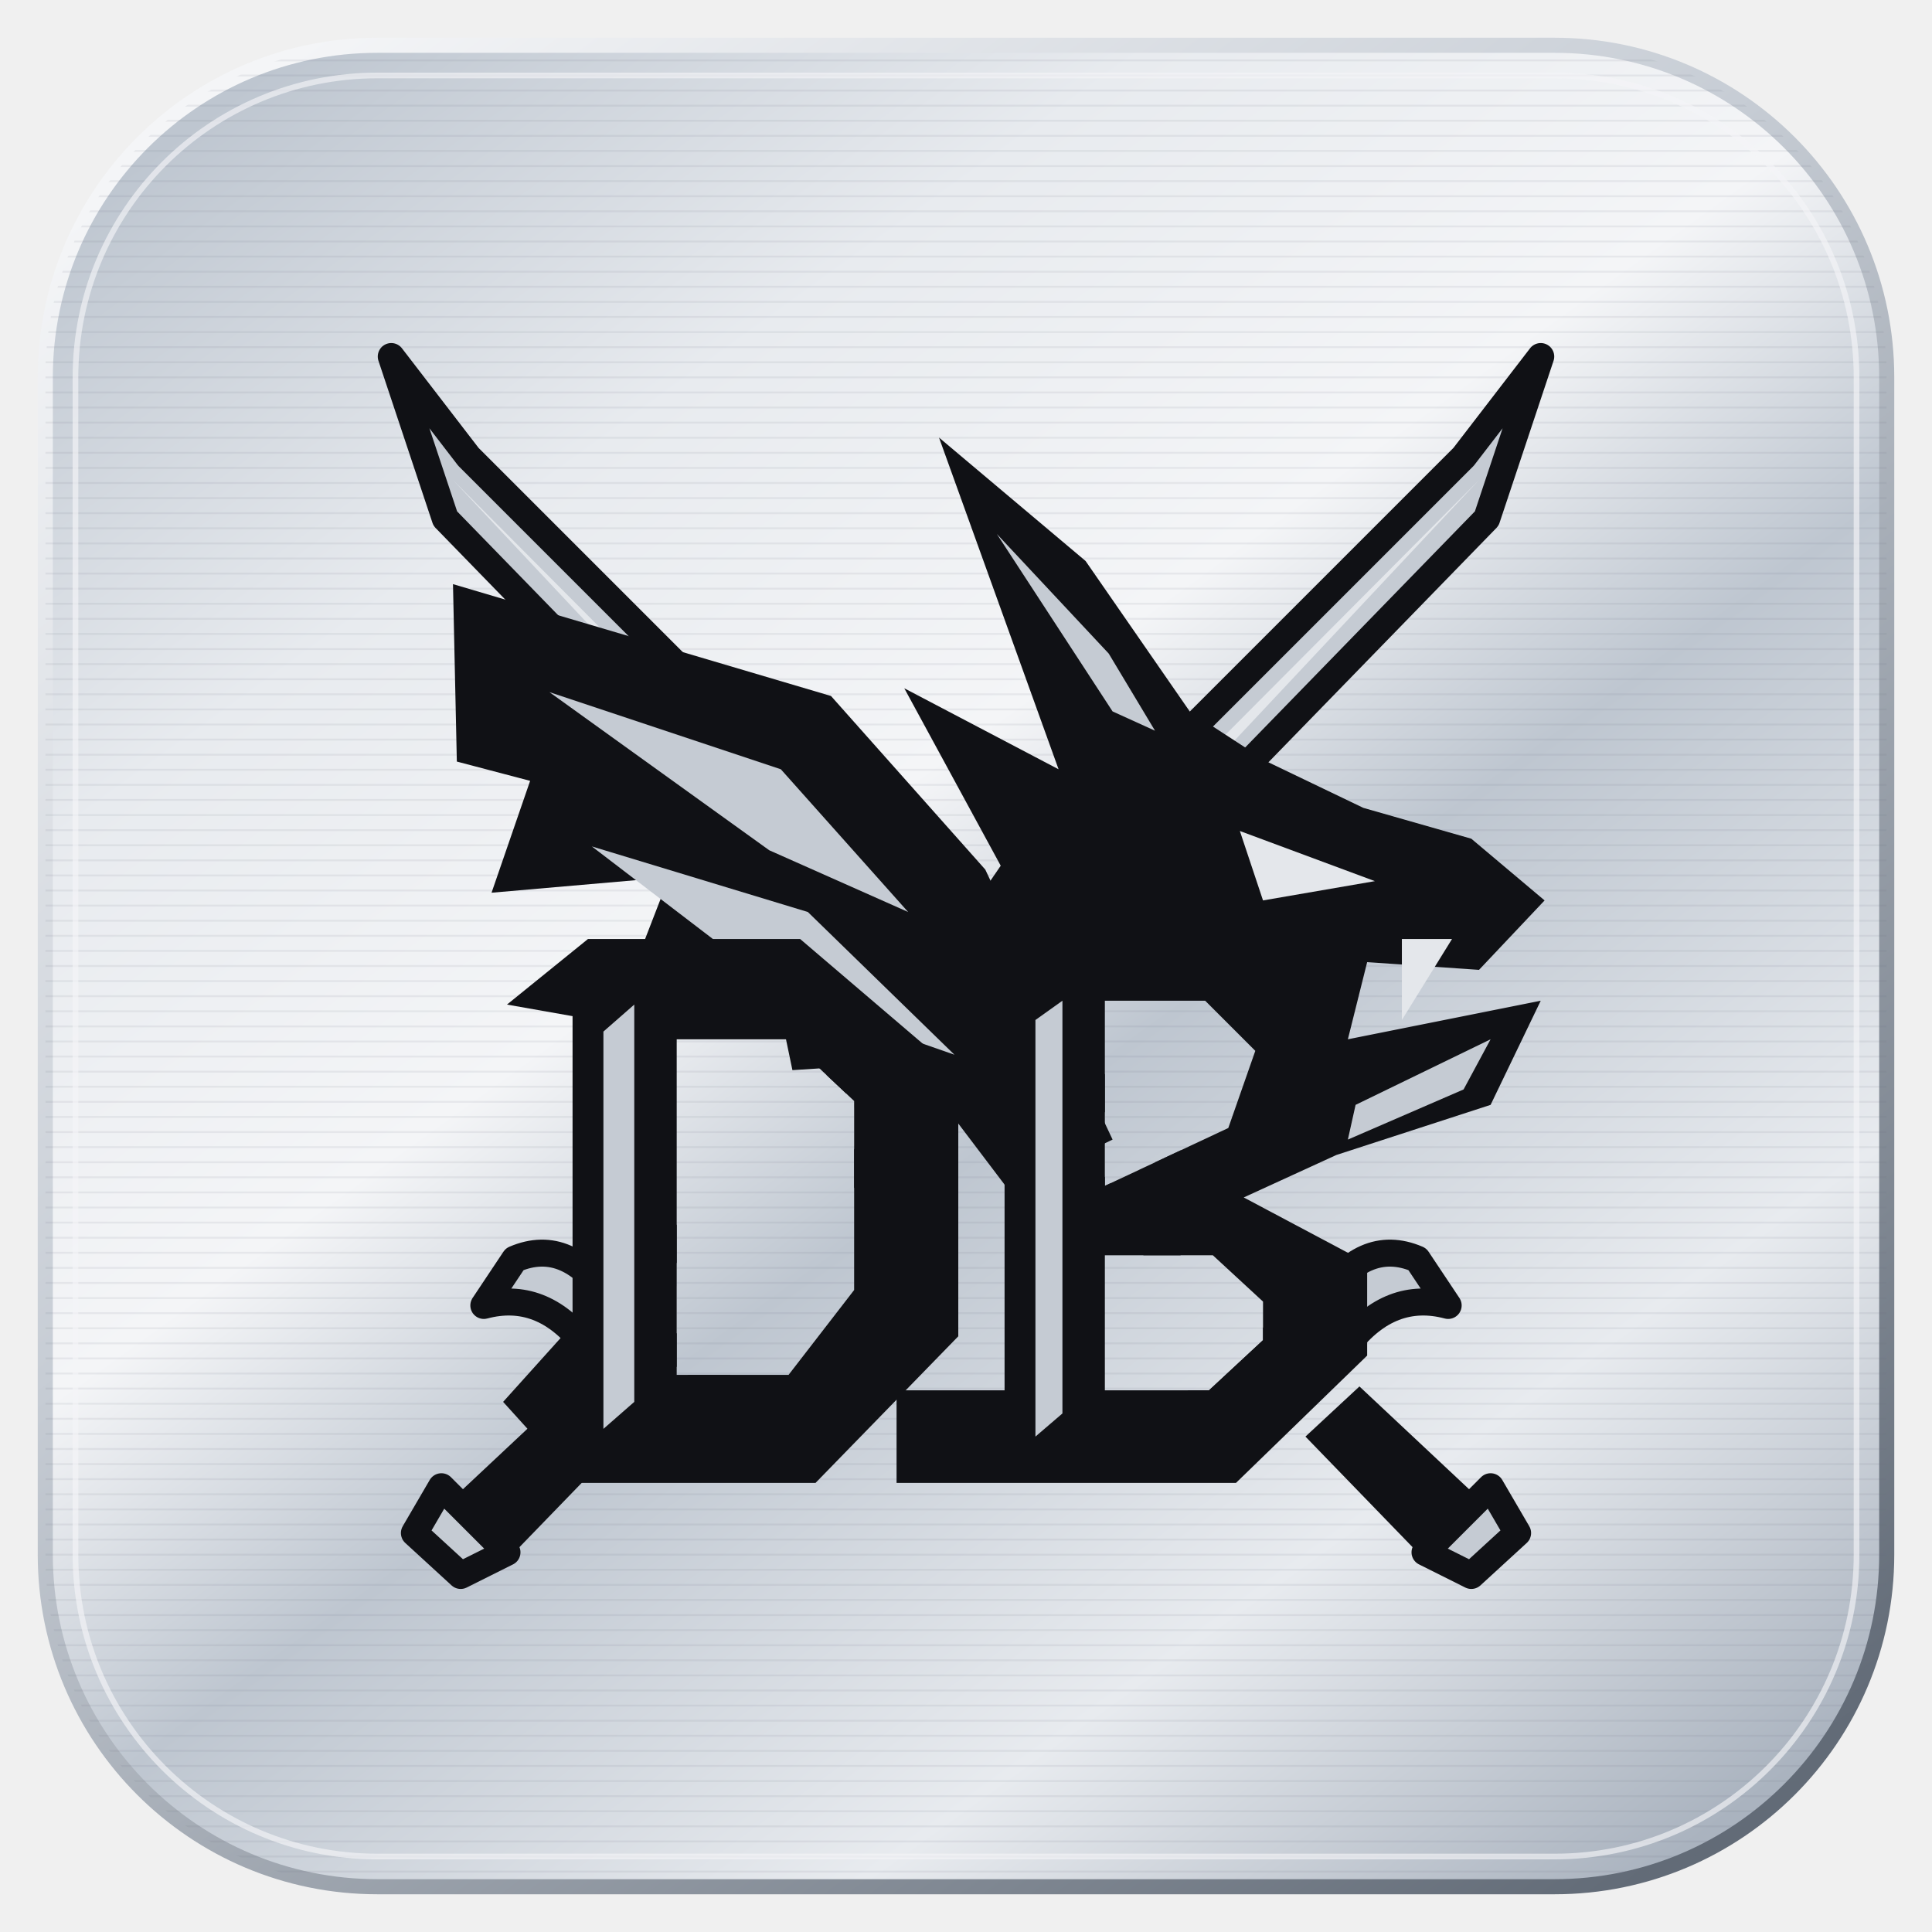
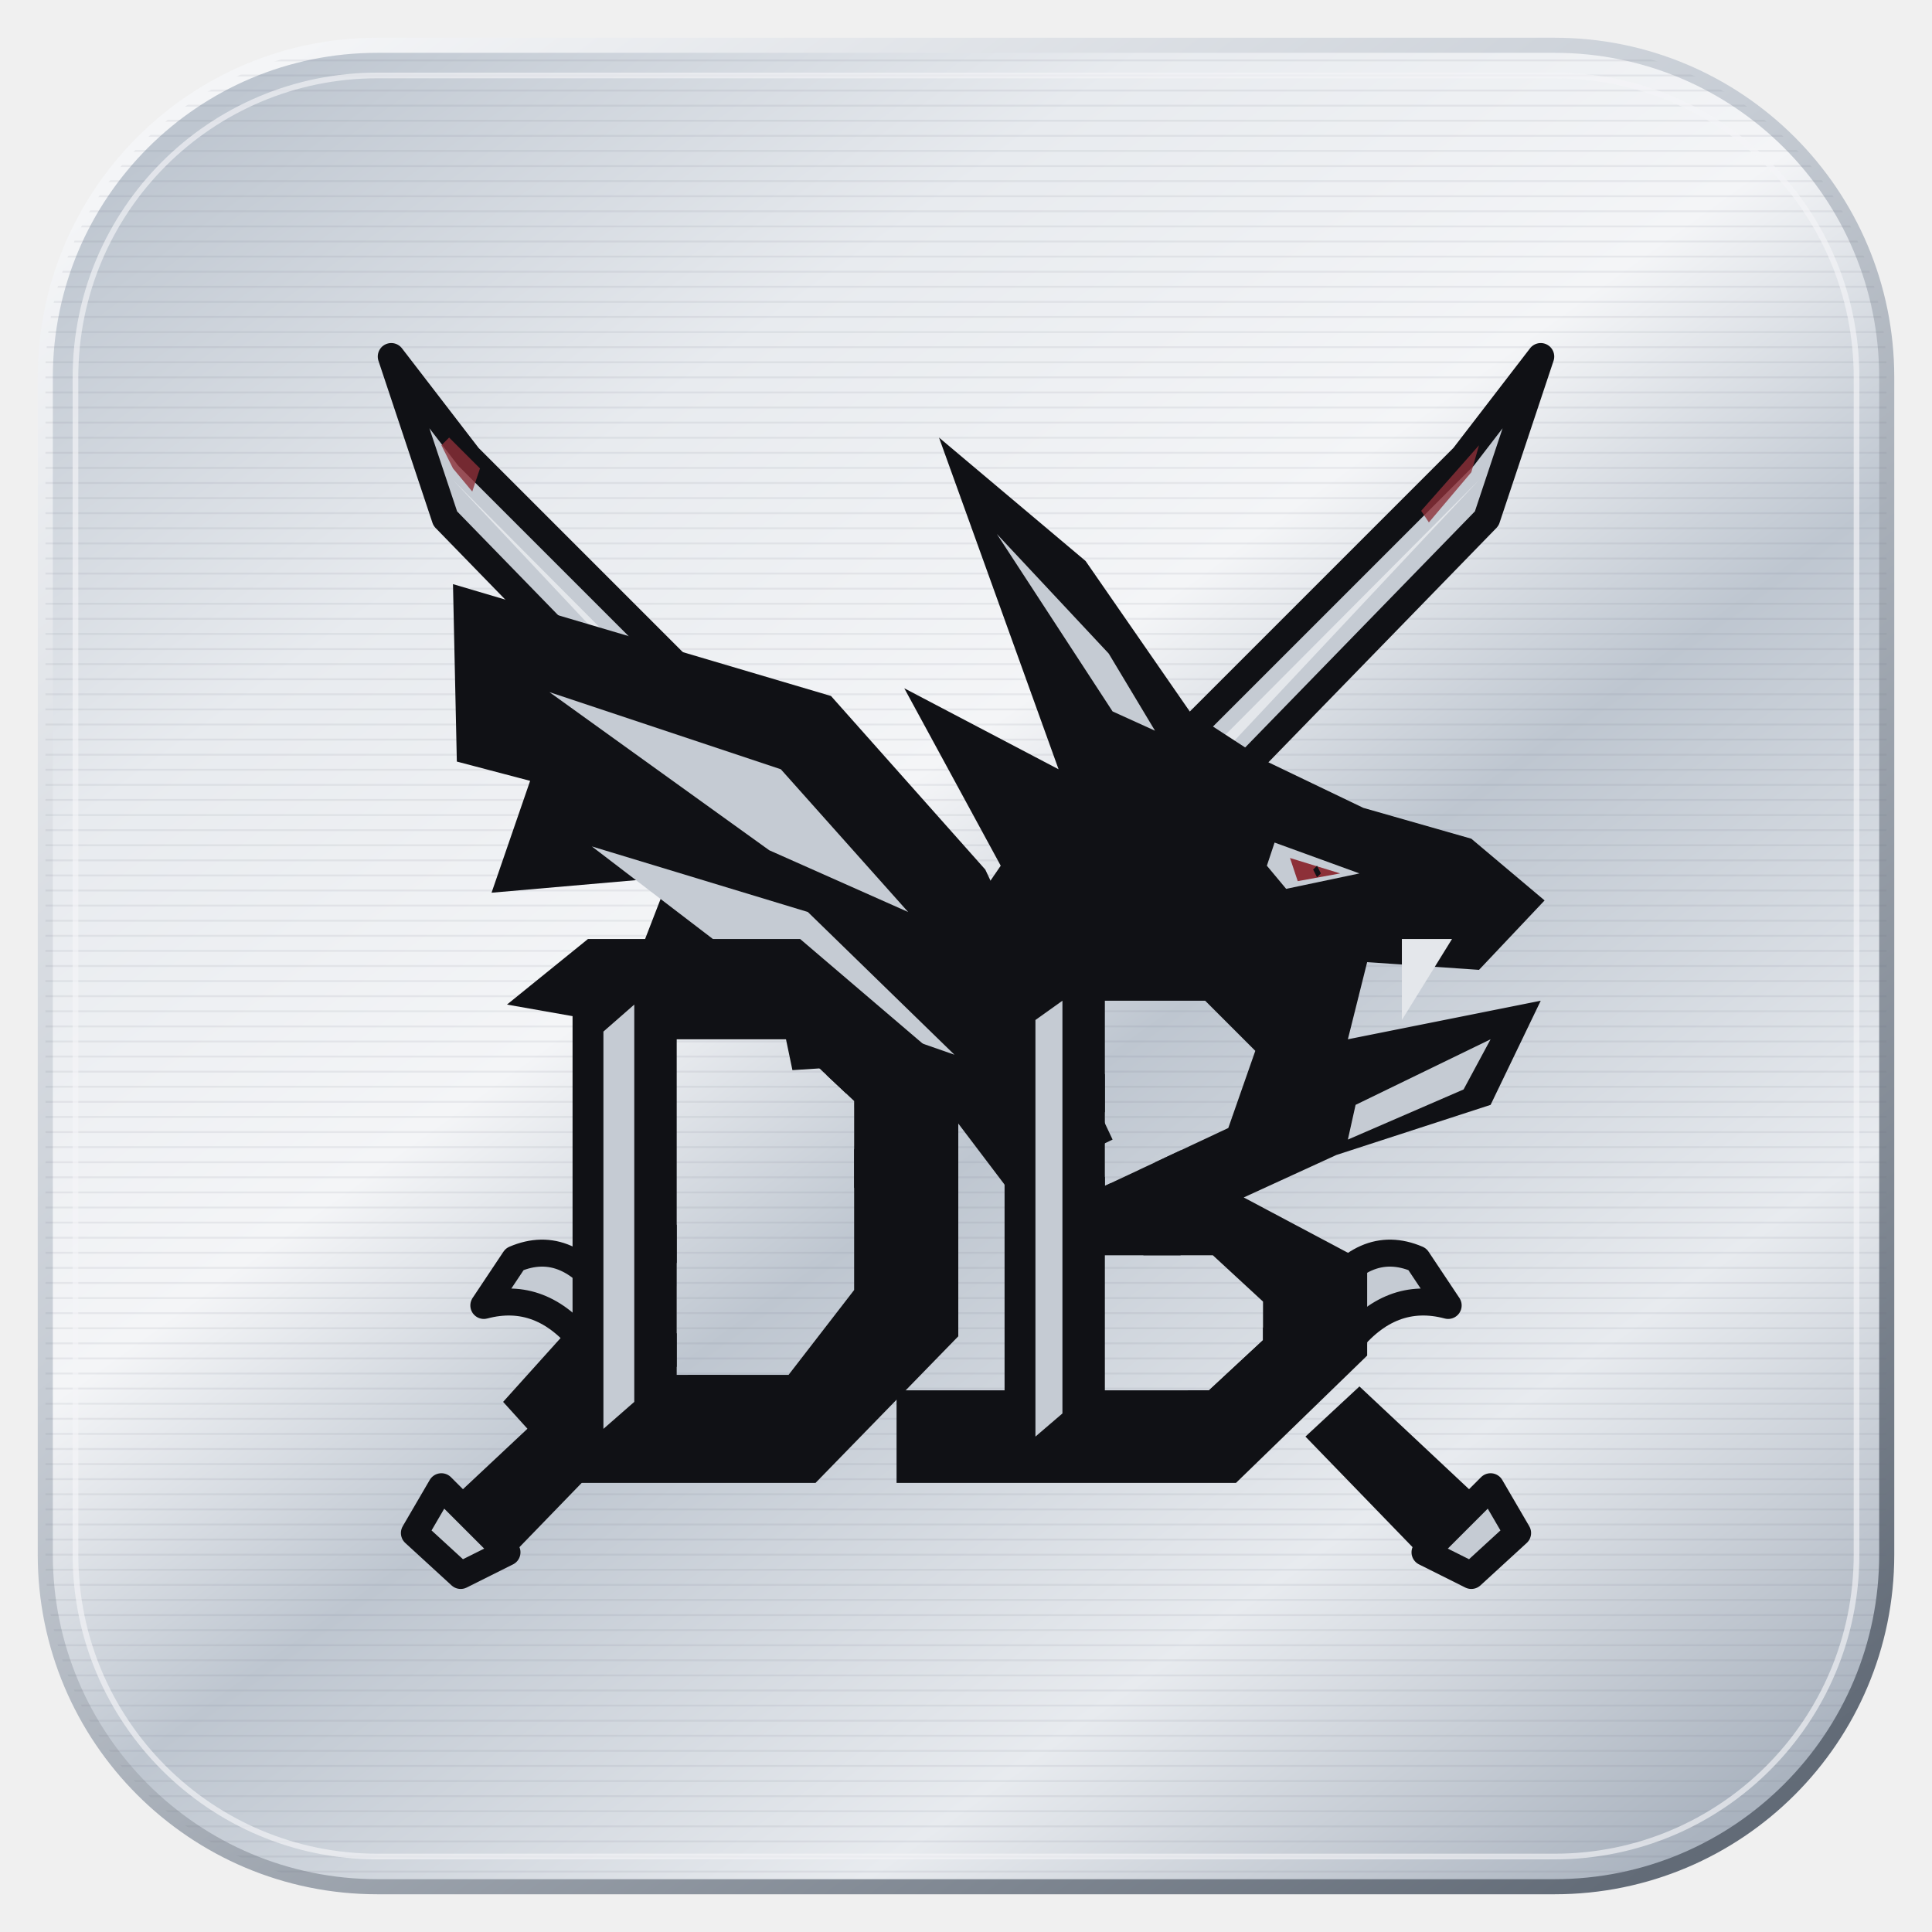
<svg xmlns="http://www.w3.org/2000/svg" viewBox="0 0 1024 1024" fill="none">
  <defs>
    <linearGradient id="app-icon-steel" x1="160" y1="24" x2="864" y2="1000" gradientUnits="userSpaceOnUse">
      <stop stop-color="#BEC6D0" />
      <stop offset=".22" stop-color="#E8EBEF" />
      <stop offset=".42" stop-color="#F4F5F7" />
      <stop offset=".57" stop-color="#BEC6D0" />
      <stop offset=".8" stop-color="#E8EBEF" />
      <stop offset="1" stop-color="#AAB3BF" />
    </linearGradient>
    <linearGradient id="app-icon-rim" x1="150" y1="32" x2="874" y2="992" gradientUnits="userSpaceOnUse">
      <stop stop-color="#F4F5F7" />
      <stop offset=".4" stop-color="#C7CDD5" />
      <stop offset="1" stop-color="#626B77" />
    </linearGradient>
    <clipPath id="app-icon-badge-clip">
      <rect x="24" y="24" width="976" height="976" rx="176" />
    </clipPath>
  </defs>
  <rect id="app-icon-badge" x="24" y="24" width="976" height="976" rx="176" fill="url(#app-icon-steel)" stroke="url(#app-icon-rim)" stroke-width="8" />
  <g id="app-icon-brushed-grain" clip-path="url(#app-icon-badge-clip)" stroke="#626B77" stroke-width="1" opacity=".1">
    <path id="app-icon-grain-0" d="M24 32H1000" />
    <path id="app-icon-grain-1" d="M24 40H1000" />
    <path id="app-icon-grain-2" d="M24 48H1000" />
    <path id="app-icon-grain-3" d="M24 56H1000" />
    <path id="app-icon-grain-4" d="M24 64H1000" />
    <path id="app-icon-grain-5" d="M24 72H1000" />
    <path id="app-icon-grain-6" d="M24 80H1000" />
    <path id="app-icon-grain-7" d="M24 88H1000" />
    <path id="app-icon-grain-8" d="M24 96H1000" />
    <path id="app-icon-grain-9" d="M24 104H1000" />
    <path id="app-icon-grain-10" d="M24 112H1000" />
    <path id="app-icon-grain-11" d="M24 120H1000" />
    <path id="app-icon-grain-12" d="M24 128H1000" />
    <path id="app-icon-grain-13" d="M24 136H1000" />
    <path id="app-icon-grain-14" d="M24 144H1000" />
    <path id="app-icon-grain-15" d="M24 152H1000" />
    <path id="app-icon-grain-16" d="M24 160H1000" />
    <path id="app-icon-grain-17" d="M24 168H1000" />
    <path id="app-icon-grain-18" d="M24 176H1000" />
    <path id="app-icon-grain-19" d="M24 184H1000" />
    <path id="app-icon-grain-20" d="M24 192H1000" />
    <path id="app-icon-grain-21" d="M24 200H1000" />
    <path id="app-icon-grain-22" d="M24 208H1000" />
    <path id="app-icon-grain-23" d="M24 216H1000" />
    <path id="app-icon-grain-24" d="M24 224H1000" />
    <path id="app-icon-grain-25" d="M24 232H1000" />
    <path id="app-icon-grain-26" d="M24 240H1000" />
    <path id="app-icon-grain-27" d="M24 248H1000" />
    <path id="app-icon-grain-28" d="M24 256H1000" />
    <path id="app-icon-grain-29" d="M24 264H1000" />
    <path id="app-icon-grain-30" d="M24 272H1000" />
    <path id="app-icon-grain-31" d="M24 280H1000" />
    <path id="app-icon-grain-32" d="M24 288H1000" />
    <path id="app-icon-grain-33" d="M24 296H1000" />
    <path id="app-icon-grain-34" d="M24 304H1000" />
    <path id="app-icon-grain-35" d="M24 312H1000" />
    <path id="app-icon-grain-36" d="M24 320H1000" />
    <path id="app-icon-grain-37" d="M24 328H1000" />
    <path id="app-icon-grain-38" d="M24 336H1000" />
    <path id="app-icon-grain-39" d="M24 344H1000" />
    <path id="app-icon-grain-40" d="M24 352H1000" />
    <path id="app-icon-grain-41" d="M24 360H1000" />
    <path id="app-icon-grain-42" d="M24 368H1000" />
    <path id="app-icon-grain-43" d="M24 376H1000" />
    <path id="app-icon-grain-44" d="M24 384H1000" />
    <path id="app-icon-grain-45" d="M24 392H1000" />
    <path id="app-icon-grain-46" d="M24 400H1000" />
    <path id="app-icon-grain-47" d="M24 408H1000" />
    <path id="app-icon-grain-48" d="M24 416H1000" />
    <path id="app-icon-grain-49" d="M24 424H1000" />
    <path id="app-icon-grain-50" d="M24 432H1000" />
    <path id="app-icon-grain-51" d="M24 440H1000" />
    <path id="app-icon-grain-52" d="M24 448H1000" />
    <path id="app-icon-grain-53" d="M24 456H1000" />
    <path id="app-icon-grain-54" d="M24 464H1000" />
    <path id="app-icon-grain-55" d="M24 472H1000" />
    <path id="app-icon-grain-56" d="M24 480H1000" />
    <path id="app-icon-grain-57" d="M24 488H1000" />
    <path id="app-icon-grain-58" d="M24 496H1000" />
    <path id="app-icon-grain-59" d="M24 504H1000" />
    <path id="app-icon-grain-60" d="M24 512H1000" />
    <path id="app-icon-grain-61" d="M24 520H1000" />
    <path id="app-icon-grain-62" d="M24 528H1000" />
    <path id="app-icon-grain-63" d="M24 536H1000" />
    <path id="app-icon-grain-64" d="M24 544H1000" />
    <path id="app-icon-grain-65" d="M24 552H1000" />
    <path id="app-icon-grain-66" d="M24 560H1000" />
    <path id="app-icon-grain-67" d="M24 568H1000" />
    <path id="app-icon-grain-68" d="M24 576H1000" />
    <path id="app-icon-grain-69" d="M24 584H1000" />
    <path id="app-icon-grain-70" d="M24 592H1000" />
    <path id="app-icon-grain-71" d="M24 600H1000" />
    <path id="app-icon-grain-72" d="M24 608H1000" />
    <path id="app-icon-grain-73" d="M24 616H1000" />
    <path id="app-icon-grain-74" d="M24 624H1000" />
    <path id="app-icon-grain-75" d="M24 632H1000" />
    <path id="app-icon-grain-76" d="M24 640H1000" />
    <path id="app-icon-grain-77" d="M24 648H1000" />
    <path id="app-icon-grain-78" d="M24 656H1000" />
    <path id="app-icon-grain-79" d="M24 664H1000" />
    <path id="app-icon-grain-80" d="M24 672H1000" />
    <path id="app-icon-grain-81" d="M24 680H1000" />
    <path id="app-icon-grain-82" d="M24 688H1000" />
    <path id="app-icon-grain-83" d="M24 696H1000" />
    <path id="app-icon-grain-84" d="M24 704H1000" />
    <path id="app-icon-grain-85" d="M24 712H1000" />
    <path id="app-icon-grain-86" d="M24 720H1000" />
    <path id="app-icon-grain-87" d="M24 728H1000" />
    <path id="app-icon-grain-88" d="M24 736H1000" />
    <path id="app-icon-grain-89" d="M24 744H1000" />
    <path id="app-icon-grain-90" d="M24 752H1000" />
    <path id="app-icon-grain-91" d="M24 760H1000" />
    <path id="app-icon-grain-92" d="M24 768H1000" />
    <path id="app-icon-grain-93" d="M24 776H1000" />
    <path id="app-icon-grain-94" d="M24 784H1000" />
    <path id="app-icon-grain-95" d="M24 792H1000" />
    <path id="app-icon-grain-96" d="M24 800H1000" />
    <path id="app-icon-grain-97" d="M24 808H1000" />
    <path id="app-icon-grain-98" d="M24 816H1000" />
    <path id="app-icon-grain-99" d="M24 824H1000" />
    <path id="app-icon-grain-100" d="M24 832H1000" />
    <path id="app-icon-grain-101" d="M24 840H1000" />
    <path id="app-icon-grain-102" d="M24 848H1000" />
    <path id="app-icon-grain-103" d="M24 856H1000" />
    <path id="app-icon-grain-104" d="M24 864H1000" />
    <path id="app-icon-grain-105" d="M24 872H1000" />
    <path id="app-icon-grain-106" d="M24 880H1000" />
    <path id="app-icon-grain-107" d="M24 888H1000" />
    <path id="app-icon-grain-108" d="M24 896H1000" />
    <path id="app-icon-grain-109" d="M24 904H1000" />
    <path id="app-icon-grain-110" d="M24 912H1000" />
    <path id="app-icon-grain-111" d="M24 920H1000" />
    <path id="app-icon-grain-112" d="M24 928H1000" />
    <path id="app-icon-grain-113" d="M24 936H1000" />
    <path id="app-icon-grain-114" d="M24 944H1000" />
    <path id="app-icon-grain-115" d="M24 952H1000" />
    <path id="app-icon-grain-116" d="M24 960H1000" />
    <path id="app-icon-grain-117" d="M24 968H1000" />
    <path id="app-icon-grain-118" d="M24 976H1000" />
    <path id="app-icon-grain-119" d="M24 984H1000" />
    <path id="app-icon-grain-120" d="M24 992H1000" />
  </g>
  <rect id="app-icon-inner-rim" x="40" y="40" width="944" height="944" rx="160" stroke="#F4F5F7" stroke-width="3" opacity=".65" />
  <g id="app-icon-dragon-mark">
    <svg x="144" y="144" width="736" height="736" viewBox="0 0 360 360" fill="none">
      <defs />
      <g aria-label="Dragon Database Swordslapper Classic logo" transform="translate(0 0) scale(1)" opacity="1">
        <g id="brand-mark-logo-1-01-db-swordslapper-classic-logo-1-db-swordmaw-hybrid-mark" class="brand-mark-logo-1-01-db-swordslapper-classic-logo-1-db-swordmaw-hybrid-mark">
          <defs>
            <mask x="0" y="0" width="360" height="360" id="brand-mark-logo-1-01-db-swordslapper-classic-logo-1-db-swordmaw-hybrid-counter-mask" maskUnits="userSpaceOnUse">
              <rect x="0" y="0" width="360" height="360" fill="#FFFFFF" />
              <path fill="#000000" d="M105 199 L134 199 L151 215 L151 264 L134 286 L105 286 Z M216 189 L242 189 L255 202 L248 222 L216 237 Z M216 255 L244 255 L257 267 L257 277 L243 290 L216 290 Z" />
            </mask>
          </defs>
          <g fill="#C5CBD3" stroke="#101115" stroke-width="7" stroke-linejoin="round" id="brand-mark-logo-1-01-db-swordslapper-classic-logo-1-db-swordmaw-hybrid-crossed-swords" class="brand-mark-logo-1-01-db-swordslapper-classic-logo-1-db-swordmaw-hybrid-crossed-swords" mask="url(#brand-mark-logo-1-01-db-swordslapper-classic-logo-1-db-swordmaw-hybrid-counter-mask)">
            <path id="brand-mark-logo-1-01-db-swordslapper-classic-logo-1-db-swordmaw-hybrid-right-pointing-blade" class="db-swordmaw-hybrid-sword-blade" d="M84 273 L309 48 L329 22 L315 64 L99 286 Z" />
            <path id="brand-mark-logo-1-01-db-swordslapper-classic-logo-1-db-swordmaw-hybrid-left-pointing-blade" class="db-swordmaw-hybrid-sword-blade" d="M276 273 L51 48 L31 22 L45 64 L261 286 Z" />
            <path fill="#E4E7EB" stroke="none" id="brand-mark-logo-1-01-db-swordslapper-classic-logo-1-db-swordmaw-hybrid-right-blade-fuller" class="db-swordmaw-hybrid-blade-fuller" d="M97 271 L313 54 L100 281 Z" />
+             <path id="brand-mark-logo-1-01-db-swordslapper-classic-logo-1-db-swordmaw-hybrid-right-blade-blood-smear" class="dragon-sword-blood-smear" fill="#8d3038" stroke="none" opacity=".8" d="M298 62L313 45L311 52L300 65Z" />
            <path fill="#E4E7EB" stroke="none" id="brand-mark-logo-1-01-db-swordslapper-classic-logo-1-db-swordmaw-hybrid-left-blade-fuller" class="db-swordmaw-hybrid-blade-fuller" d="M263 271 L47 54 L260 281 Z" />
+             <path id="brand-mark-logo-1-01-db-swordslapper-classic-logo-1-db-swordmaw-hybrid-left-blade-blood-smear" class="dragon-sword-blood-smear" fill="#8d3038" stroke="none" opacity=".8" d="M46 43L54 51L52 57L47 51L44 45Z" />
            <path fill="#101115" stroke="none" id="brand-mark-logo-1-01-db-swordslapper-classic-logo-1-db-swordmaw-hybrid-left-sword-grip" class="db-swordmaw-hybrid-sword-grip" d="M78 289 L92 302 L61 334 L46 319 Z" />
            <path fill="#101115" stroke="none" id="brand-mark-logo-1-01-db-swordslapper-classic-logo-1-db-swordmaw-hybrid-right-sword-grip" class="db-swordmaw-hybrid-sword-grip" d="M282 289 L268 302 L299 334 L314 319 Z" />
            <path id="brand-mark-logo-1-01-db-swordslapper-classic-logo-1-db-swordmaw-hybrid-left-crossguard" class="db-swordmaw-hybrid-sword-crossguard" d="M63 256q14-6 25 11l27 20 9 10-9 10-13-16-21-13q-11-14-26-10Z" />
            <path id="brand-mark-logo-1-01-db-swordslapper-classic-logo-1-db-swordmaw-hybrid-right-crossguard" class="db-swordmaw-hybrid-sword-crossguard" d="M297 256q-14-6-25 11l-27 20-9 10 9 10 13-16 21-13q11-14 26-10Z" />
            <path id="brand-mark-logo-1-01-db-swordslapper-classic-logo-1-db-swordmaw-hybrid-left-pommel" class="db-swordmaw-hybrid-sword-pommel" d="M44 315 L61 332 L49 338 L37 327 Z" />
            <path id="brand-mark-logo-1-01-db-swordslapper-classic-logo-1-db-swordmaw-hybrid-right-pommel" class="db-swordmaw-hybrid-sword-pommel" d="M316 315 L299 332 L311 338 L323 327 Z" />
          </g>
          <path fill="#101115" id="brand-mark-logo-1-01-db-swordslapper-classic-logo-1-db-swordmaw-hybrid-swept-wing" class="brand-mark-logo-1-01-db-swordslapper-classic-logo-1-db-swordmaw-hybrid-swept-wing" d="M47 81 L145 110 L185 155 L218 225 L191 238 L166 205 L135 207 L130 183 L91 188 L103 157 L57 161 L67 132 L48 127 Z" />
          <path fill="#C5CBD3" id="brand-mark-logo-1-01-db-swordslapper-classic-logo-1-db-swordmaw-hybrid-wing-membranes" class="brand-mark-logo-1-01-db-swordslapper-classic-logo-1-db-swordmaw-hybrid-wing-membranes" d="M72 109 L132 129 L165 166 L129 150 Z M83 149 L139 166 L177 203 L134 188 Z" />
          <path fill="#101115" fill-rule="evenodd" id="brand-mark-logo-1-01-db-swordslapper-classic-logo-1-db-swordmaw-hybrid-letter-d" class="brand-mark-logo-1-01-db-swordslapper-classic-logo-1-db-swordmaw-hybrid-letter-d" d="M61 190 L82 173 L137 173 L178 208 L178 276 L141 314 L79 314 L60 293 L78 273 L78 193 Z M105 199 L134 199 L151 215 L151 264 L134 286 L105 286 Z" />
          <path fill="#101115" fill-rule="evenodd" id="brand-mark-logo-1-01-db-swordslapper-classic-logo-1-db-swordmaw-hybrid-dragon-letter-b" class="brand-mark-logo-1-01-db-swordslapper-classic-logo-1-db-swordmaw-hybrid-dragon-letter-b" d="M176 173 L189 154 L164 108 L204 129 L173 43 L211 75 L238 114 L258 127 L283 139 L311 147 L330 163 L313 181 L284 179 L279 199 L329 189 L316 216 L276 229 L252 240 L284 257 L284 281 L250 314 L162 314 L162 290 L190 290 L190 193 Z M216 189 L242 189 L255 202 L248 222 L216 237 Z M216 255 L244 255 L257 267 L257 277 L243 290 L216 290 Z" />
          <path fill="#C5CBD3" id="brand-mark-logo-1-01-db-swordslapper-classic-logo-1-db-swordmaw-hybrid-d-stem-facet" class="db-swordmaw-hybrid-letter-facet" d="M86 197 L94 190 L94 293 L86 300 Z" />
          <path fill="#C5CBD3" id="brand-mark-logo-1-01-db-swordslapper-classic-logo-1-db-swordmaw-hybrid-b-stem-facet" class="db-swordmaw-hybrid-letter-facet" d="M198 194 L205 189 L205 296 L198 302 Z" />
          <path fill="#C5CBD3" id="brand-mark-logo-1-01-db-swordslapper-classic-logo-1-db-swordmaw-hybrid-long-horn-facet" class="brand-mark-logo-1-01-db-swordslapper-classic-logo-1-db-swordmaw-hybrid-long-horn-facet" d="M188 68 L217 99 L229 119 L218 114 Z" />
-           <path fill="#E4E7EB" id="brand-mark-logo-1-01-db-swordslapper-classic-logo-1-db-swordmaw-hybrid-angry-eye" class="brand-mark-logo-1-01-db-swordslapper-classic-logo-1-db-swordmaw-hybrid-angry-eye" d="M251 145 L286 158 L257 163 Z" />
+           <g id="brand-mark-logo-1-01-db-swordslapper-classic-logo-1-db-swordmaw-hybrid-dragon-eye" class="dragon-logo-eye">
+             <path id="brand-mark-logo-1-01-db-swordslapper-classic-logo-1-db-swordmaw-hybrid-dragon-eye-socket" class="dragon-logo-eye-socket" fill="#C5CBD3" d="M260 148L282 156L263 160L258 154Z" />
+             <path id="brand-mark-logo-1-01-db-swordslapper-classic-logo-1-db-swordmaw-hybrid-dragon-eye-red" class="dragon-logo-eye-red" fill="#8d3038" d="M264 152L277 156L266 158Z" />
+             <path id="brand-mark-logo-1-01-db-swordslapper-classic-logo-1-db-swordmaw-hybrid-dragon-eye-pupil" class="dragon-logo-eye-pupil" fill="#101115" d="M271 154L272 156L271 157L270 155Z" />
+           </g>
          <path fill="#E4E7EB" id="brand-mark-logo-1-01-db-swordslapper-classic-logo-1-db-swordmaw-hybrid-long-fang" class="brand-mark-logo-1-01-db-swordslapper-classic-logo-1-db-swordmaw-hybrid-long-fang" d="M293 173 L306 173 L293 194 Z" />
          <path fill="#C5CBD3" id="brand-mark-logo-1-01-db-swordslapper-classic-logo-1-db-swordmaw-hybrid-broad-jaw-facet" class="brand-mark-logo-1-01-db-swordslapper-classic-logo-1-db-swordmaw-hybrid-broad-jaw-facet" d="M281 216 L316 199 L309 212 L279 225 Z" />
        </g>
      </g>
    </svg>
  </g>
</svg>
